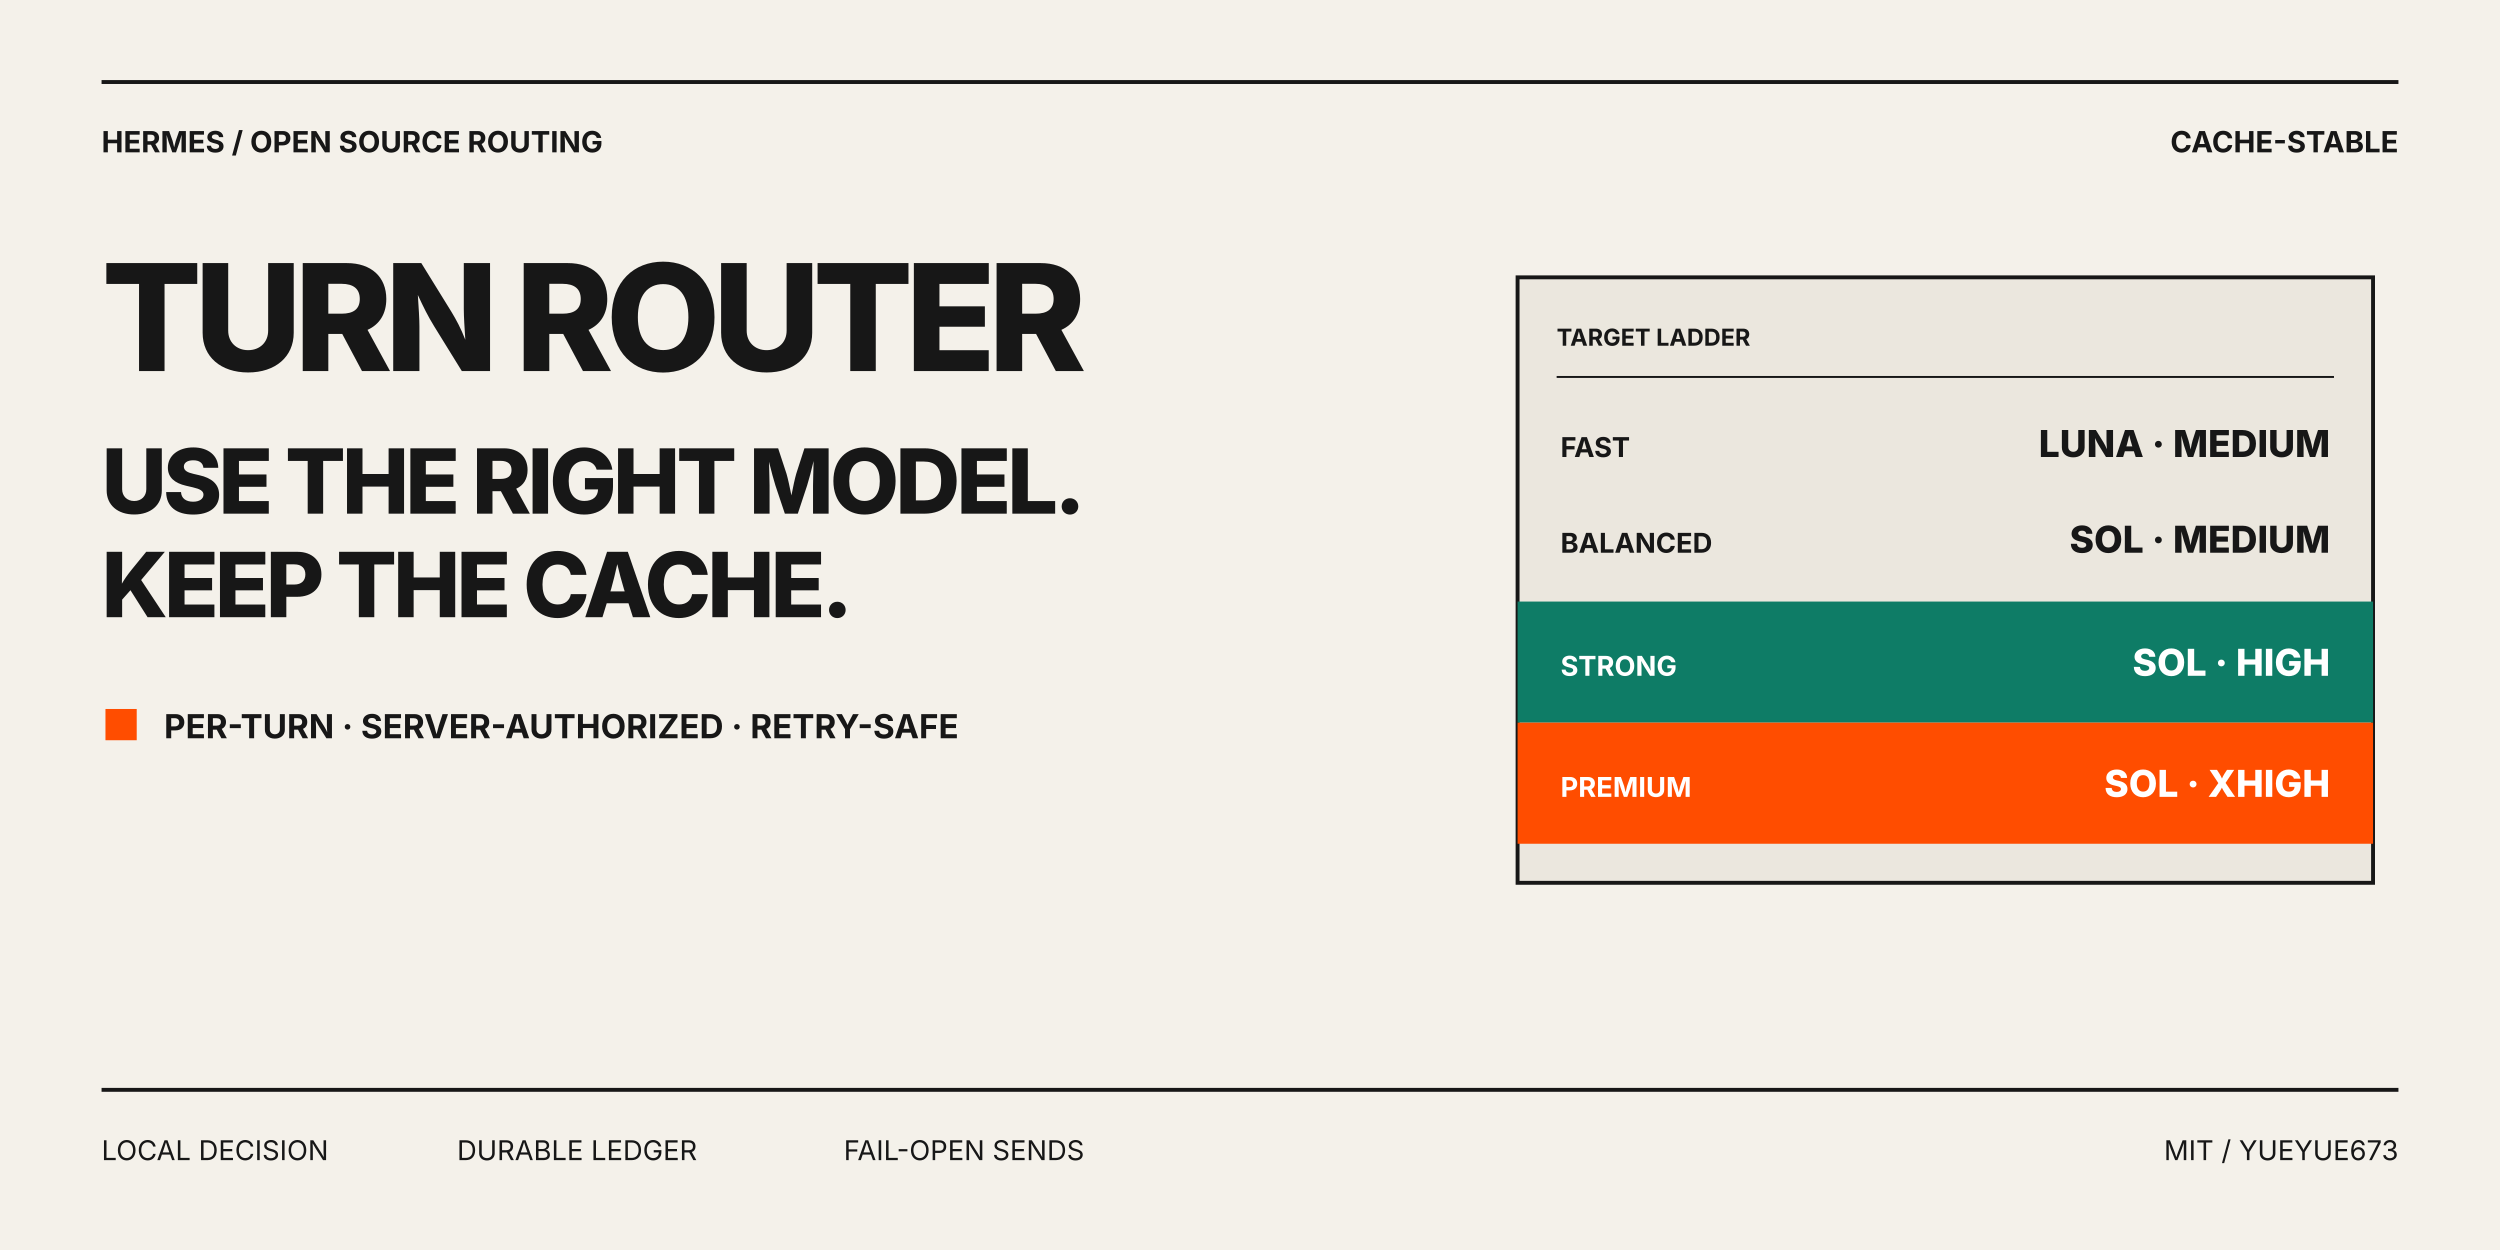
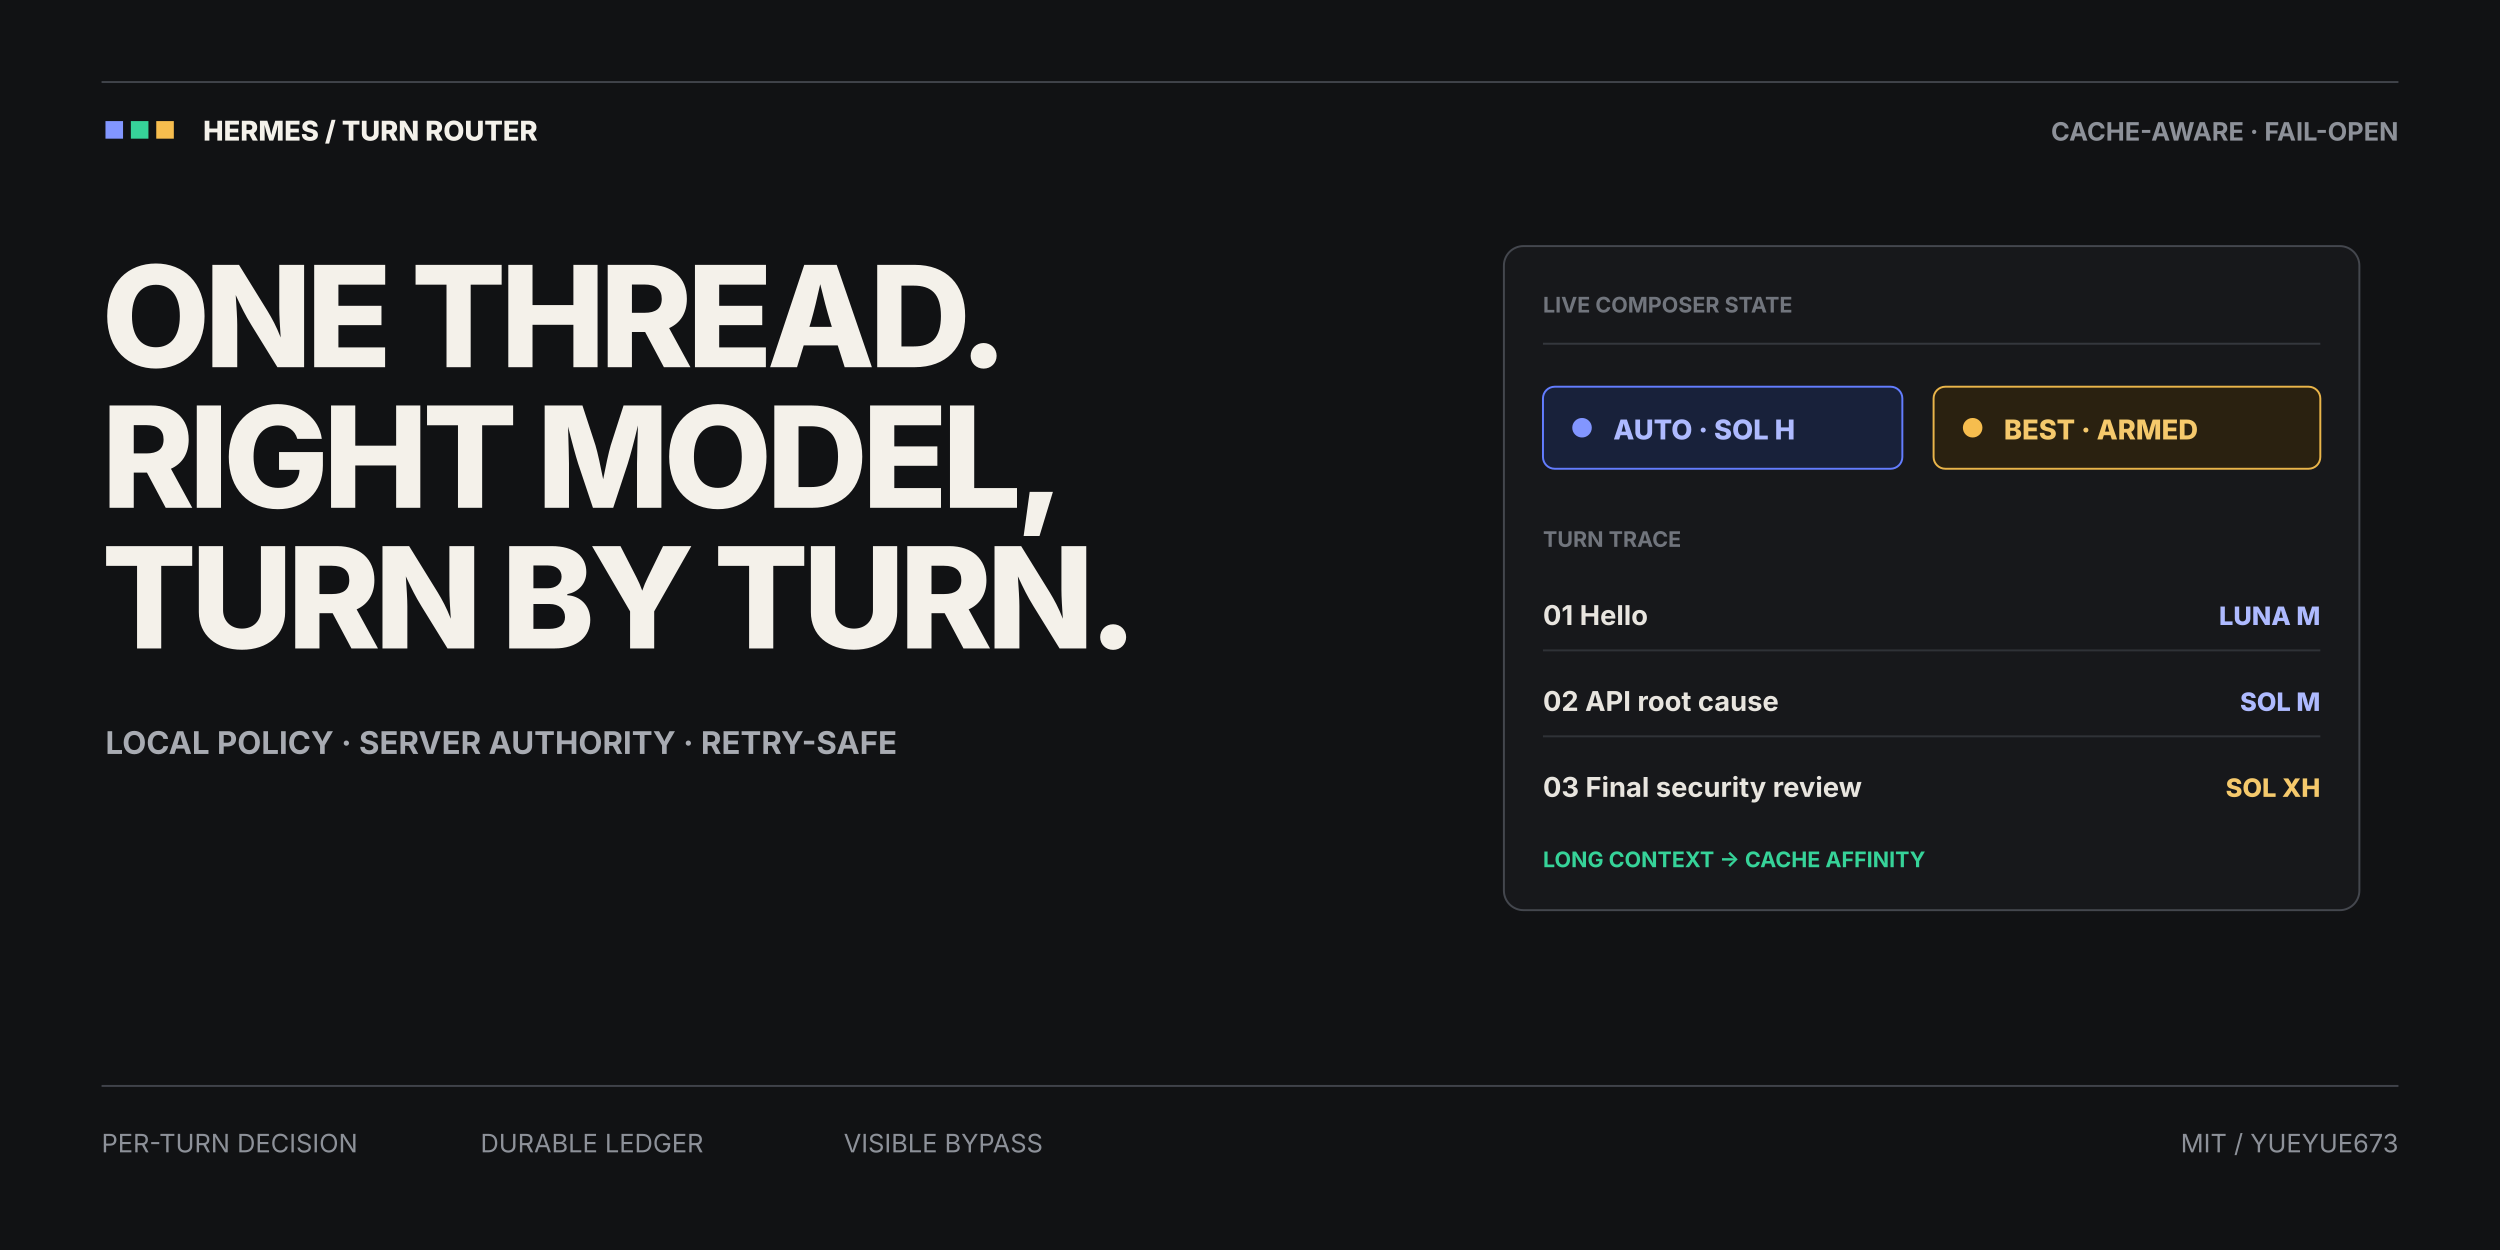
<svg xmlns="http://www.w3.org/2000/svg" width="1280" height="640" viewBox="0 0 1280 640" role="img" aria-labelledby="title desc">
-   <rect width="1280" height="640" fill="#f4f1ea" />
-   <g font-family="Inter,Arial,sans-serif" fill="#171717">
-     <line x1="52" y1="42" x2="1228" y2="42" stroke="#171717" stroke-width="2" />
-     <text x="52" y="78" font-size="15" font-weight="700">HERMES / OPEN SOURCE ROUTING</text>
-     <text x="1228" y="78" text-anchor="end" font-size="15" font-weight="700">CACHE-STABLE</text>
-     <text x="52" y="190" font-size="76" font-weight="800" letter-spacing="-4">TURN ROUTER</text>
-     <text x="52" y="263" font-size="46" font-weight="800" letter-spacing="-2">USE THE RIGHT MODEL.</text>
-     <text x="52" y="316" font-size="46" font-weight="800" letter-spacing="-2">KEEP THE CACHE.</text>
-     <rect x="54" y="363" width="16" height="16" fill="#ff4d00" />
-     <text x="84" y="378" font-size="17" font-weight="700">PER-TURN · SERVER-AUTHORIZED · RETRY-SAFE</text>
-     <g transform="translate(777 142)">
-       <rect width="438" height="310" fill="#ebe7de" stroke="#171717" stroke-width="2" />
-       <text x="20" y="35" font-size="12" font-weight="700">TARGET LADDER</text>
-       <line x1="20" y1="51" x2="418" y2="51" stroke="#171717" />
-       <text x="22" y="92" font-size="14" font-weight="700">FAST</text>
-       <text x="416" y="92" text-anchor="end" font-size="19" font-weight="800">LUNA · MEDIUM</text>
-       <text x="22" y="141" font-size="14" font-weight="700">BALANCED</text>
-       <text x="416" y="141" text-anchor="end" font-size="19" font-weight="800">SOL · MEDIUM</text>
-       <rect x="0" y="166" width="438" height="62" fill="#0e7c66" />
-       <text x="22" y="204" font-size="14" font-weight="700" fill="#fff">STRONG</text>
-       <text x="416" y="204" text-anchor="end" font-size="19" font-weight="800" fill="#fff">SOL · HIGH</text>
-       <rect x="0" y="228" width="438" height="62" fill="#ff4d00" />
-       <text x="22" y="266" font-size="14" font-weight="700" fill="#fff">PREMIUM</text>
-       <text x="416" y="266" text-anchor="end" font-size="19" font-weight="800" fill="#fff">SOL · XHIGH</text>
+   <rect width="1280" height="640" fill="#111214" />
+   <g font-family="Inter,Arial,sans-serif">
+     <line x1="52" y1="42" x2="1228" y2="42" stroke="#40434a" />
+     <rect x="54" y="62" width="9" height="9" fill="#8296ff" />
+     <rect x="67" y="62" width="9" height="9" fill="#36d399" />
+     <rect x="80" y="62" width="9" height="9" fill="#f6bd4e" />
+     <text x="104" y="72" font-size="14" font-weight="800" fill="#f4f1ea">HERMES / TURN ROUTER</text>
+     <text x="1228" y="72" text-anchor="end" font-size="13" font-weight="700" fill="#8d9199">CACHE-AWARE · FAIL-OPEN</text>
+     <text x="52" y="188" font-size="72" font-weight="800" letter-spacing="-3" fill="#f4f1ea">ONE THREAD.</text>
+     <text x="52" y="260" font-size="72" font-weight="800" letter-spacing="-3" fill="#f4f1ea">RIGHT MODEL,</text>
+     <text x="52" y="332" font-size="72" font-weight="800" letter-spacing="-3" fill="#f4f1ea">TURN BY TURN.</text>
+     <text x="54" y="386" font-size="16" font-weight="700" fill="#a8abb2">LOCAL POLICY · SERVER AUTHORITY · RETRY-SAFE</text>
+     <g transform="translate(770 126)">
+       <rect width="438" height="340" rx="10" fill="#17181b" stroke="#44474e" />
+       <text x="20" y="34" font-size="11" font-weight="700" fill="#71757d">LIVE COMPOSER STATE</text>
+       <line x1="20" y1="50" x2="418" y2="50" stroke="#34373d" />
+       <g transform="translate(20 72)">
+         <rect width="184" height="42" rx="6" fill="#18213a" stroke="#637dff" />
+         <circle cx="20" cy="21" r="5" fill="#8296ff" />
+         <text x="36" y="27" font-size="14" font-weight="800" fill="#aebaff">AUTO · SOL H</text>
+       </g>
+       <g transform="translate(220 72)">
+         <rect width="198" height="42" rx="6" fill="#2a2110" stroke="#eab54a" />
+         <circle cx="20" cy="21" r="5" fill="#f6bd4e" />
+         <text x="36" y="27" font-size="14" font-weight="800" fill="#f5c96c">BEST · ARMED</text>
+       </g>
+       <text x="20" y="154" font-size="11" font-weight="700" fill="#71757d">TURN TRACE</text>
+       <g transform="translate(20 174)">
+         <text x="0" y="20" font-size="14" font-weight="700" fill="#e8e5df">01  Hello</text>
+         <text x="398" y="20" text-anchor="end" font-size="13" font-weight="800" fill="#aebaff">LUNA M</text>
+       </g>
+       <line x1="20" y1="207" x2="418" y2="207" stroke="#2f3237" />
+       <g transform="translate(20 218)">
+         <text x="0" y="20" font-size="14" font-weight="700" fill="#e8e5df">02  API root cause</text>
+         <text x="398" y="20" text-anchor="end" font-size="13" font-weight="800" fill="#aebaff">SOL M</text>
+       </g>
+       <line x1="20" y1="251" x2="418" y2="251" stroke="#2f3237" />
+       <g transform="translate(20 262)">
+         <text x="0" y="20" font-size="14" font-weight="700" fill="#e8e5df">03  Final security review</text>
+         <text x="398" y="20" text-anchor="end" font-size="13" font-weight="800" fill="#f5c96c">SOL XH</text>
+       </g>
+       <text x="20" y="318" font-size="11" font-weight="700" fill="#36d399">LONG CONTEXT → CACHE AFFINITY</text>
    </g>
-     <line x1="52" y1="558" x2="1228" y2="558" stroke="#171717" stroke-width="2" />
-     <text x="52" y="594" font-size="14">LOCAL DECISION</text>
-     <text x="234" y="594" font-size="14">DURABLE LEDGER</text>
-     <text x="432" y="594" font-size="14">FAIL-OPEN SENDS</text>
-     <text x="1228" y="594" text-anchor="end" font-size="14">MIT / YUEYUE673</text>
+     <line x1="52" y1="556" x2="1228" y2="556" stroke="#40434a" />
+     <text x="52" y="590" font-size="13" fill="#8d9199">PER-TURN DECISION</text>
+     <text x="246" y="590" font-size="13" fill="#8d9199">DURABLE LEDGER</text>
+     <text x="432" y="590" font-size="13" fill="#8d9199">VISIBLE BYPASS</text>
+     <text x="1228" y="590" text-anchor="end" font-size="13" fill="#8d9199">MIT / YUEYUE673</text>
  </g>
</svg>
